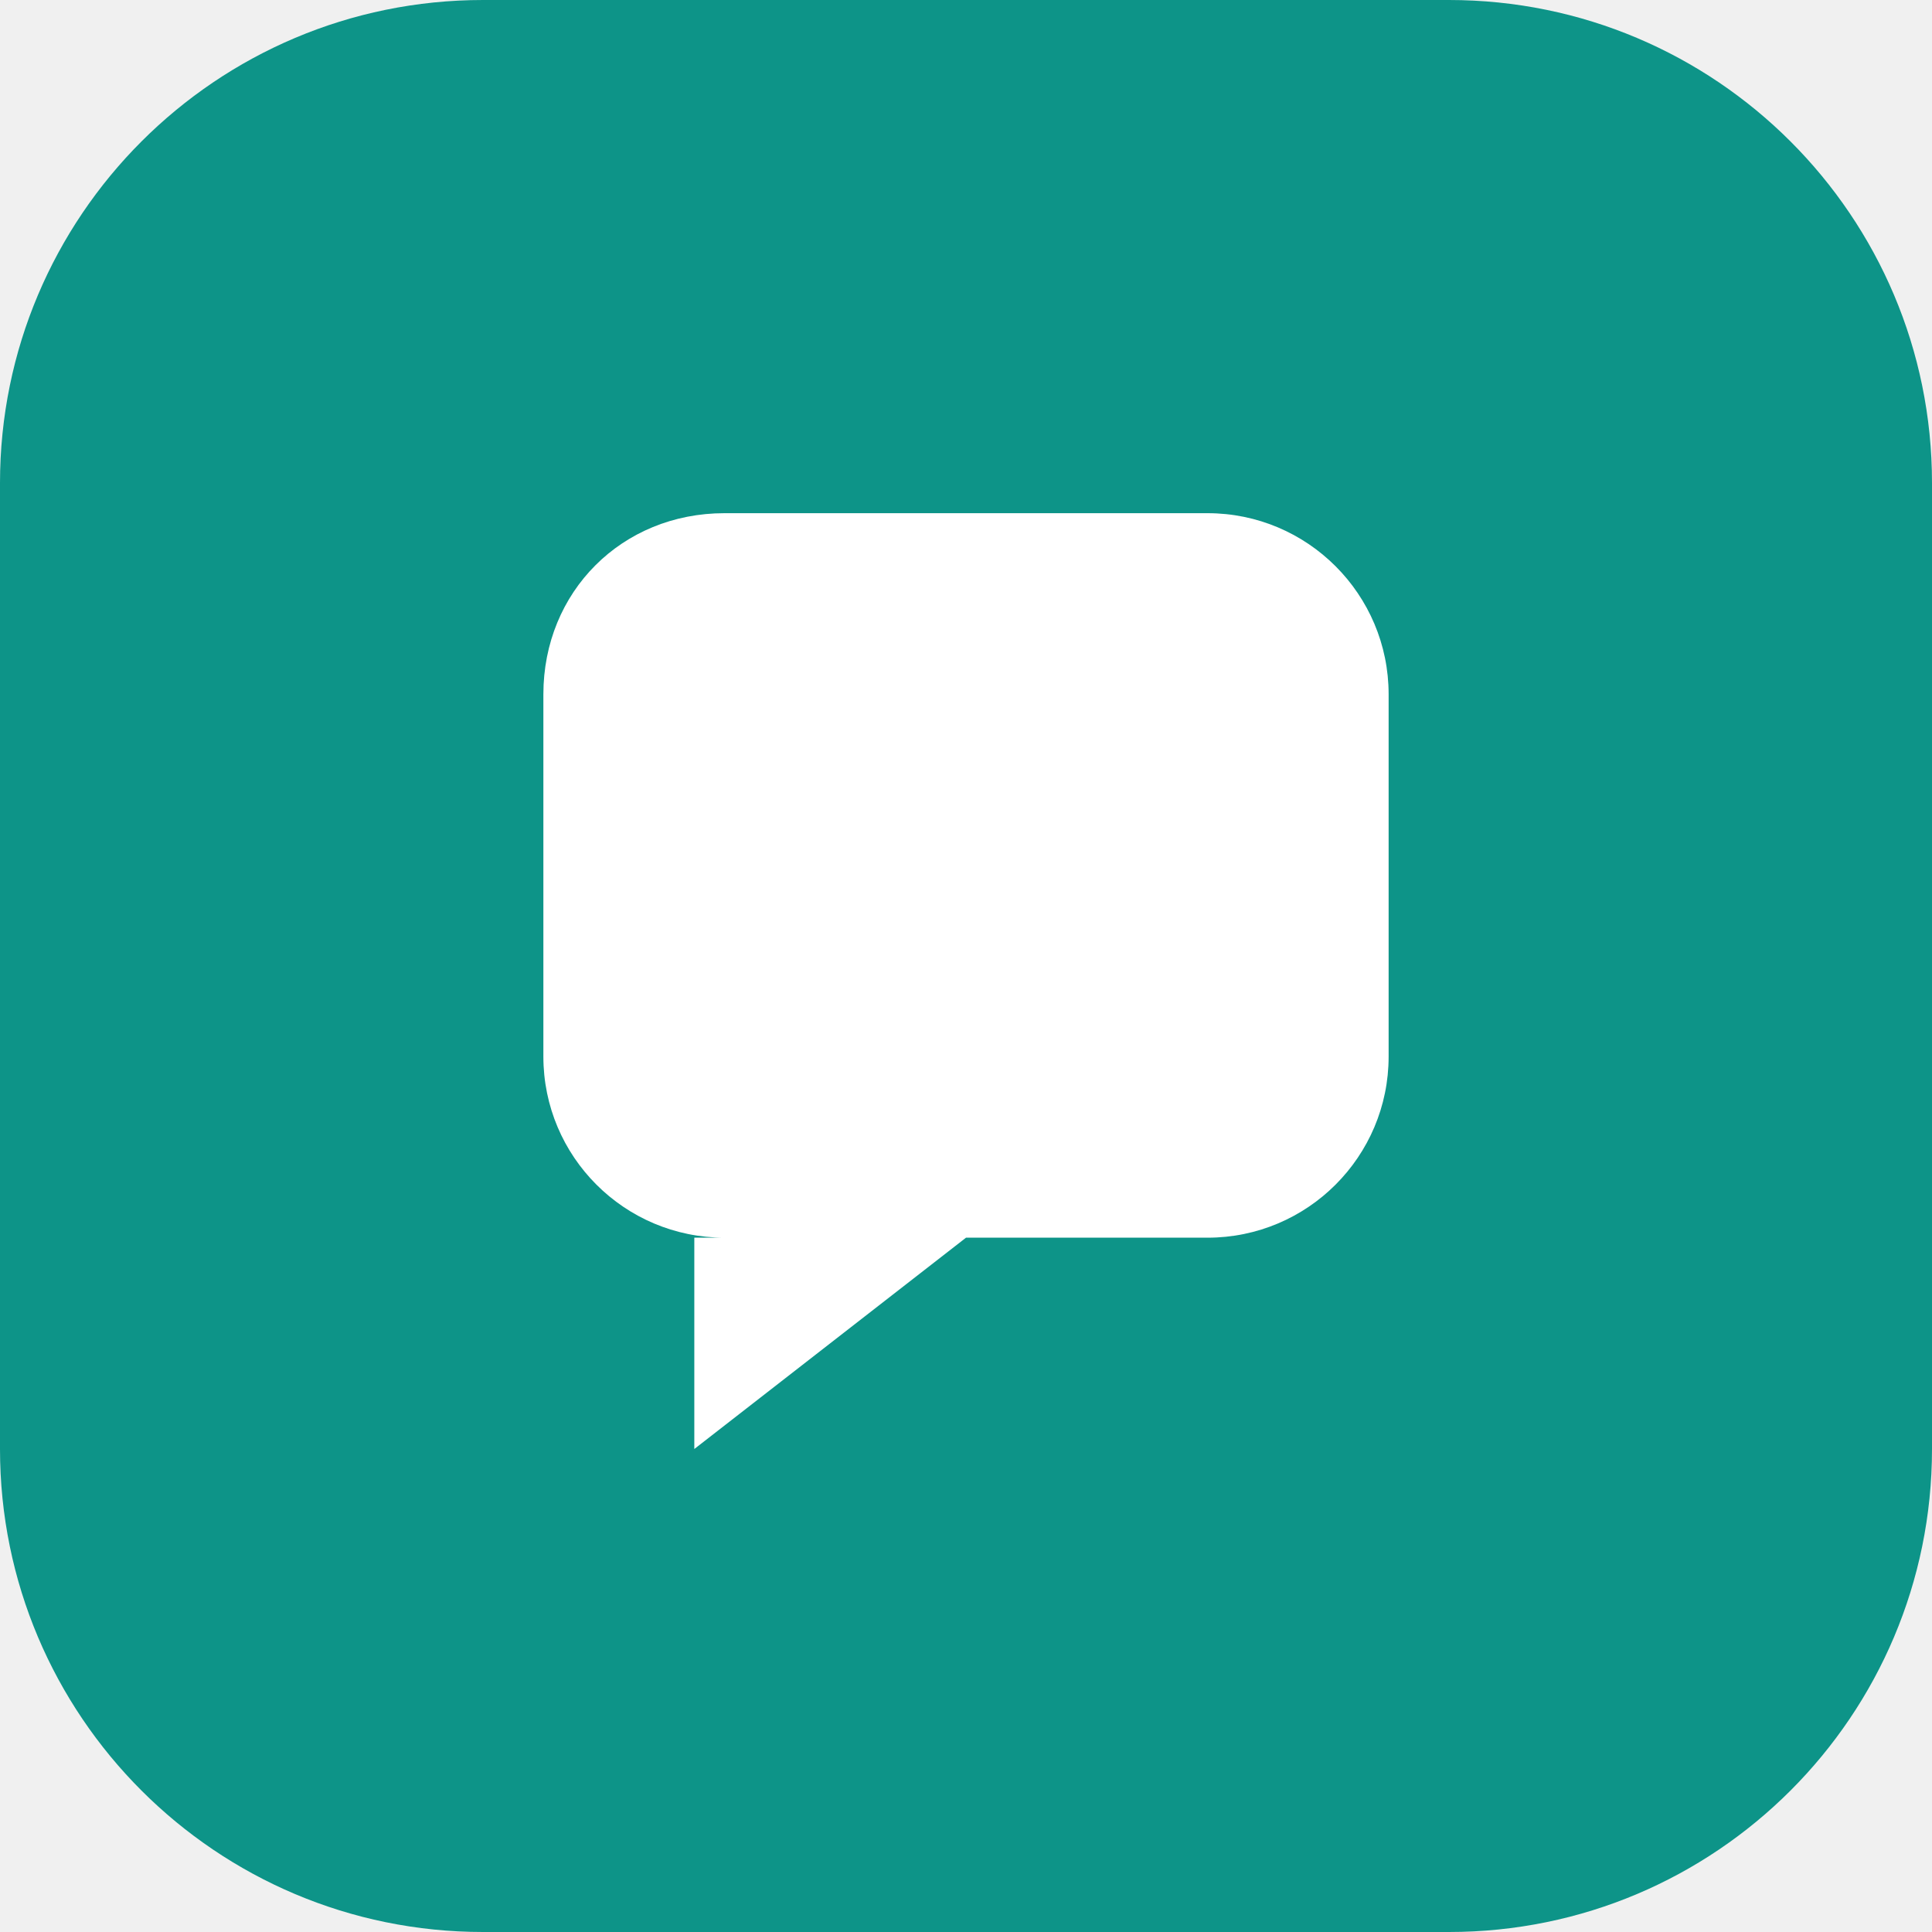
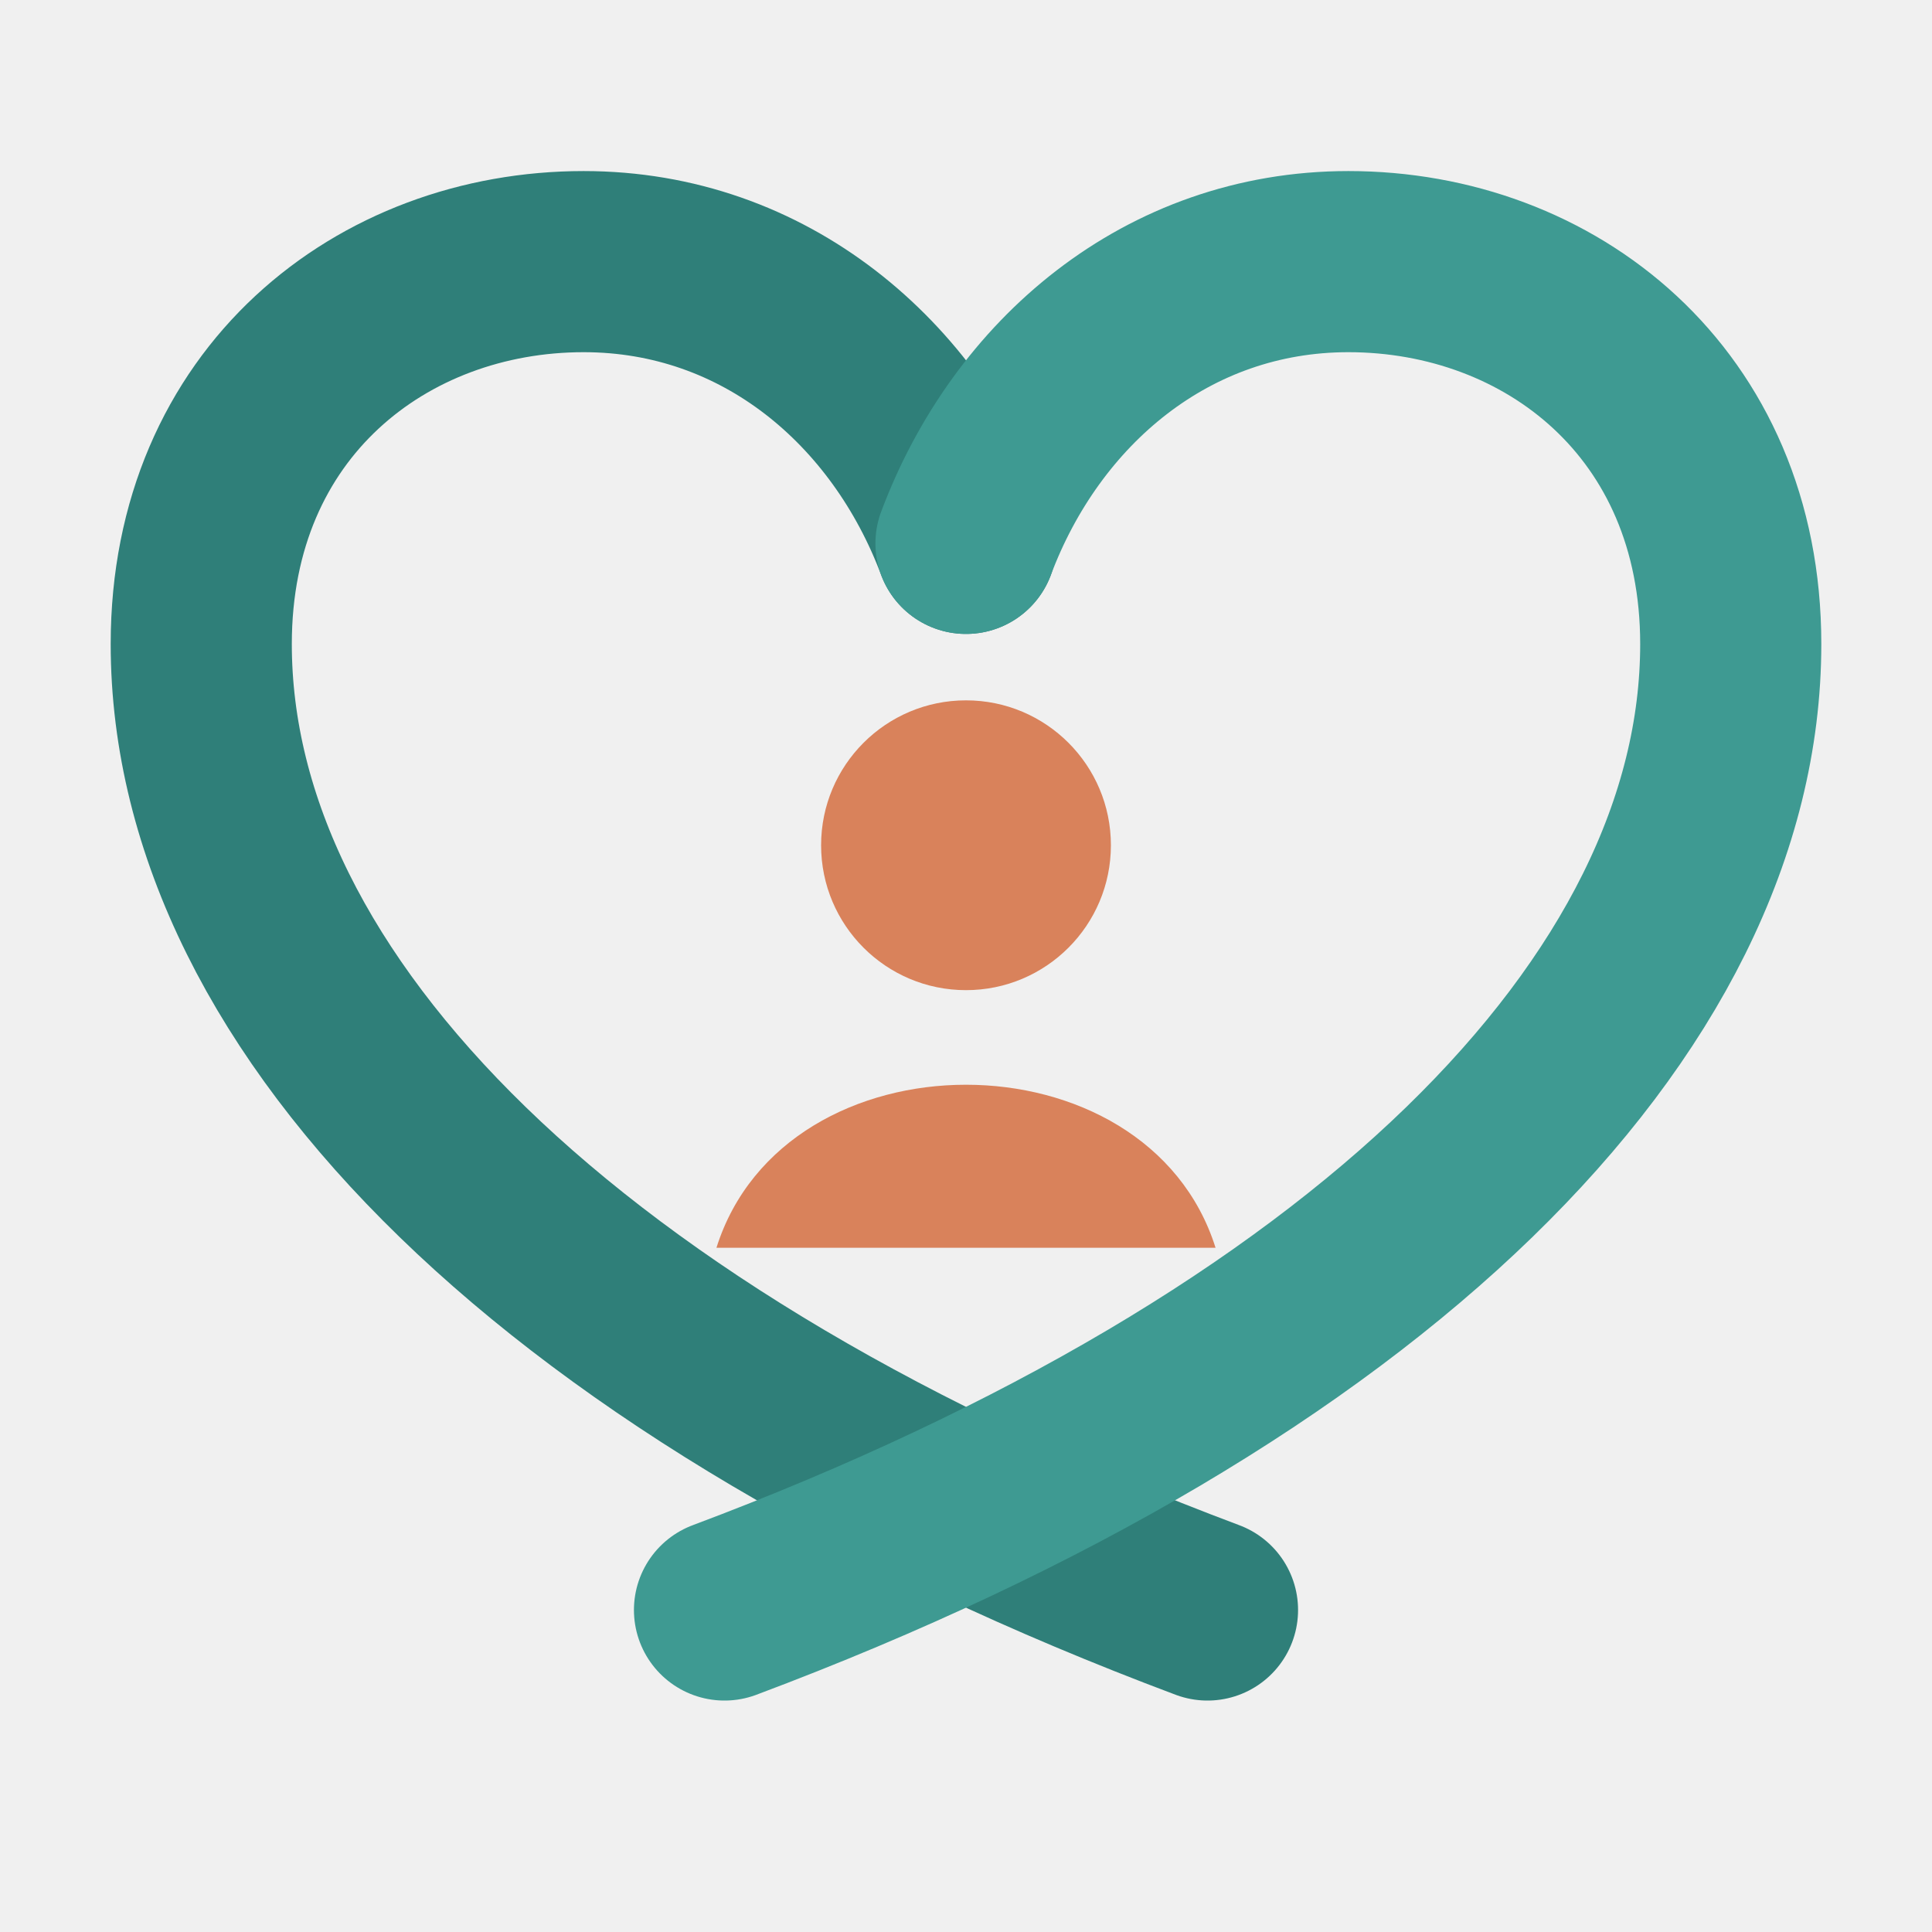
- <svg xmlns="http://www.w3.org/2000/svg" viewBox="0 0 32 32">
-   <rect width="32" height="32" rx="8" fill="#0d9488" />
-   <path d="M9 11.5c0-1.7 1.3-3 3-3h8a3 3 0 0 1 3 3v6a3 3 0 0 1-3 3h-4l-4.5 3.5V20.5H12a3 3 0 0 1-3-3z" fill="#fff" />
+ <svg xmlns="http://www.w3.org/2000/svg" viewBox="0 0 48 48">
+   <path d="M30 40 C14 34 5 25 5 16 C5 10 9.5 6.5 14.5 6.5 C19 6.5 22.5 9.5 24 13.5" fill="none" stroke="#2F7F79" stroke-width="4.5" stroke-linecap="round" stroke-linejoin="round" />
+   <path d="M18 40 C34 34 43 25 43 16 C43 10 38.5 6.5 33.5 6.5 C29 6.5 25.5 9.5 24 13.5" fill="none" stroke="#3E9A92" stroke-width="4.5" stroke-linecap="round" stroke-linejoin="round" />
+   <circle cx="24" cy="21" r="3.6" fill="#D9825B" />
+   <path d="M17.8 31 C19.5 25.6 28.5 25.6 30.2 31 Z" fill="#D9825B" />
</svg>
